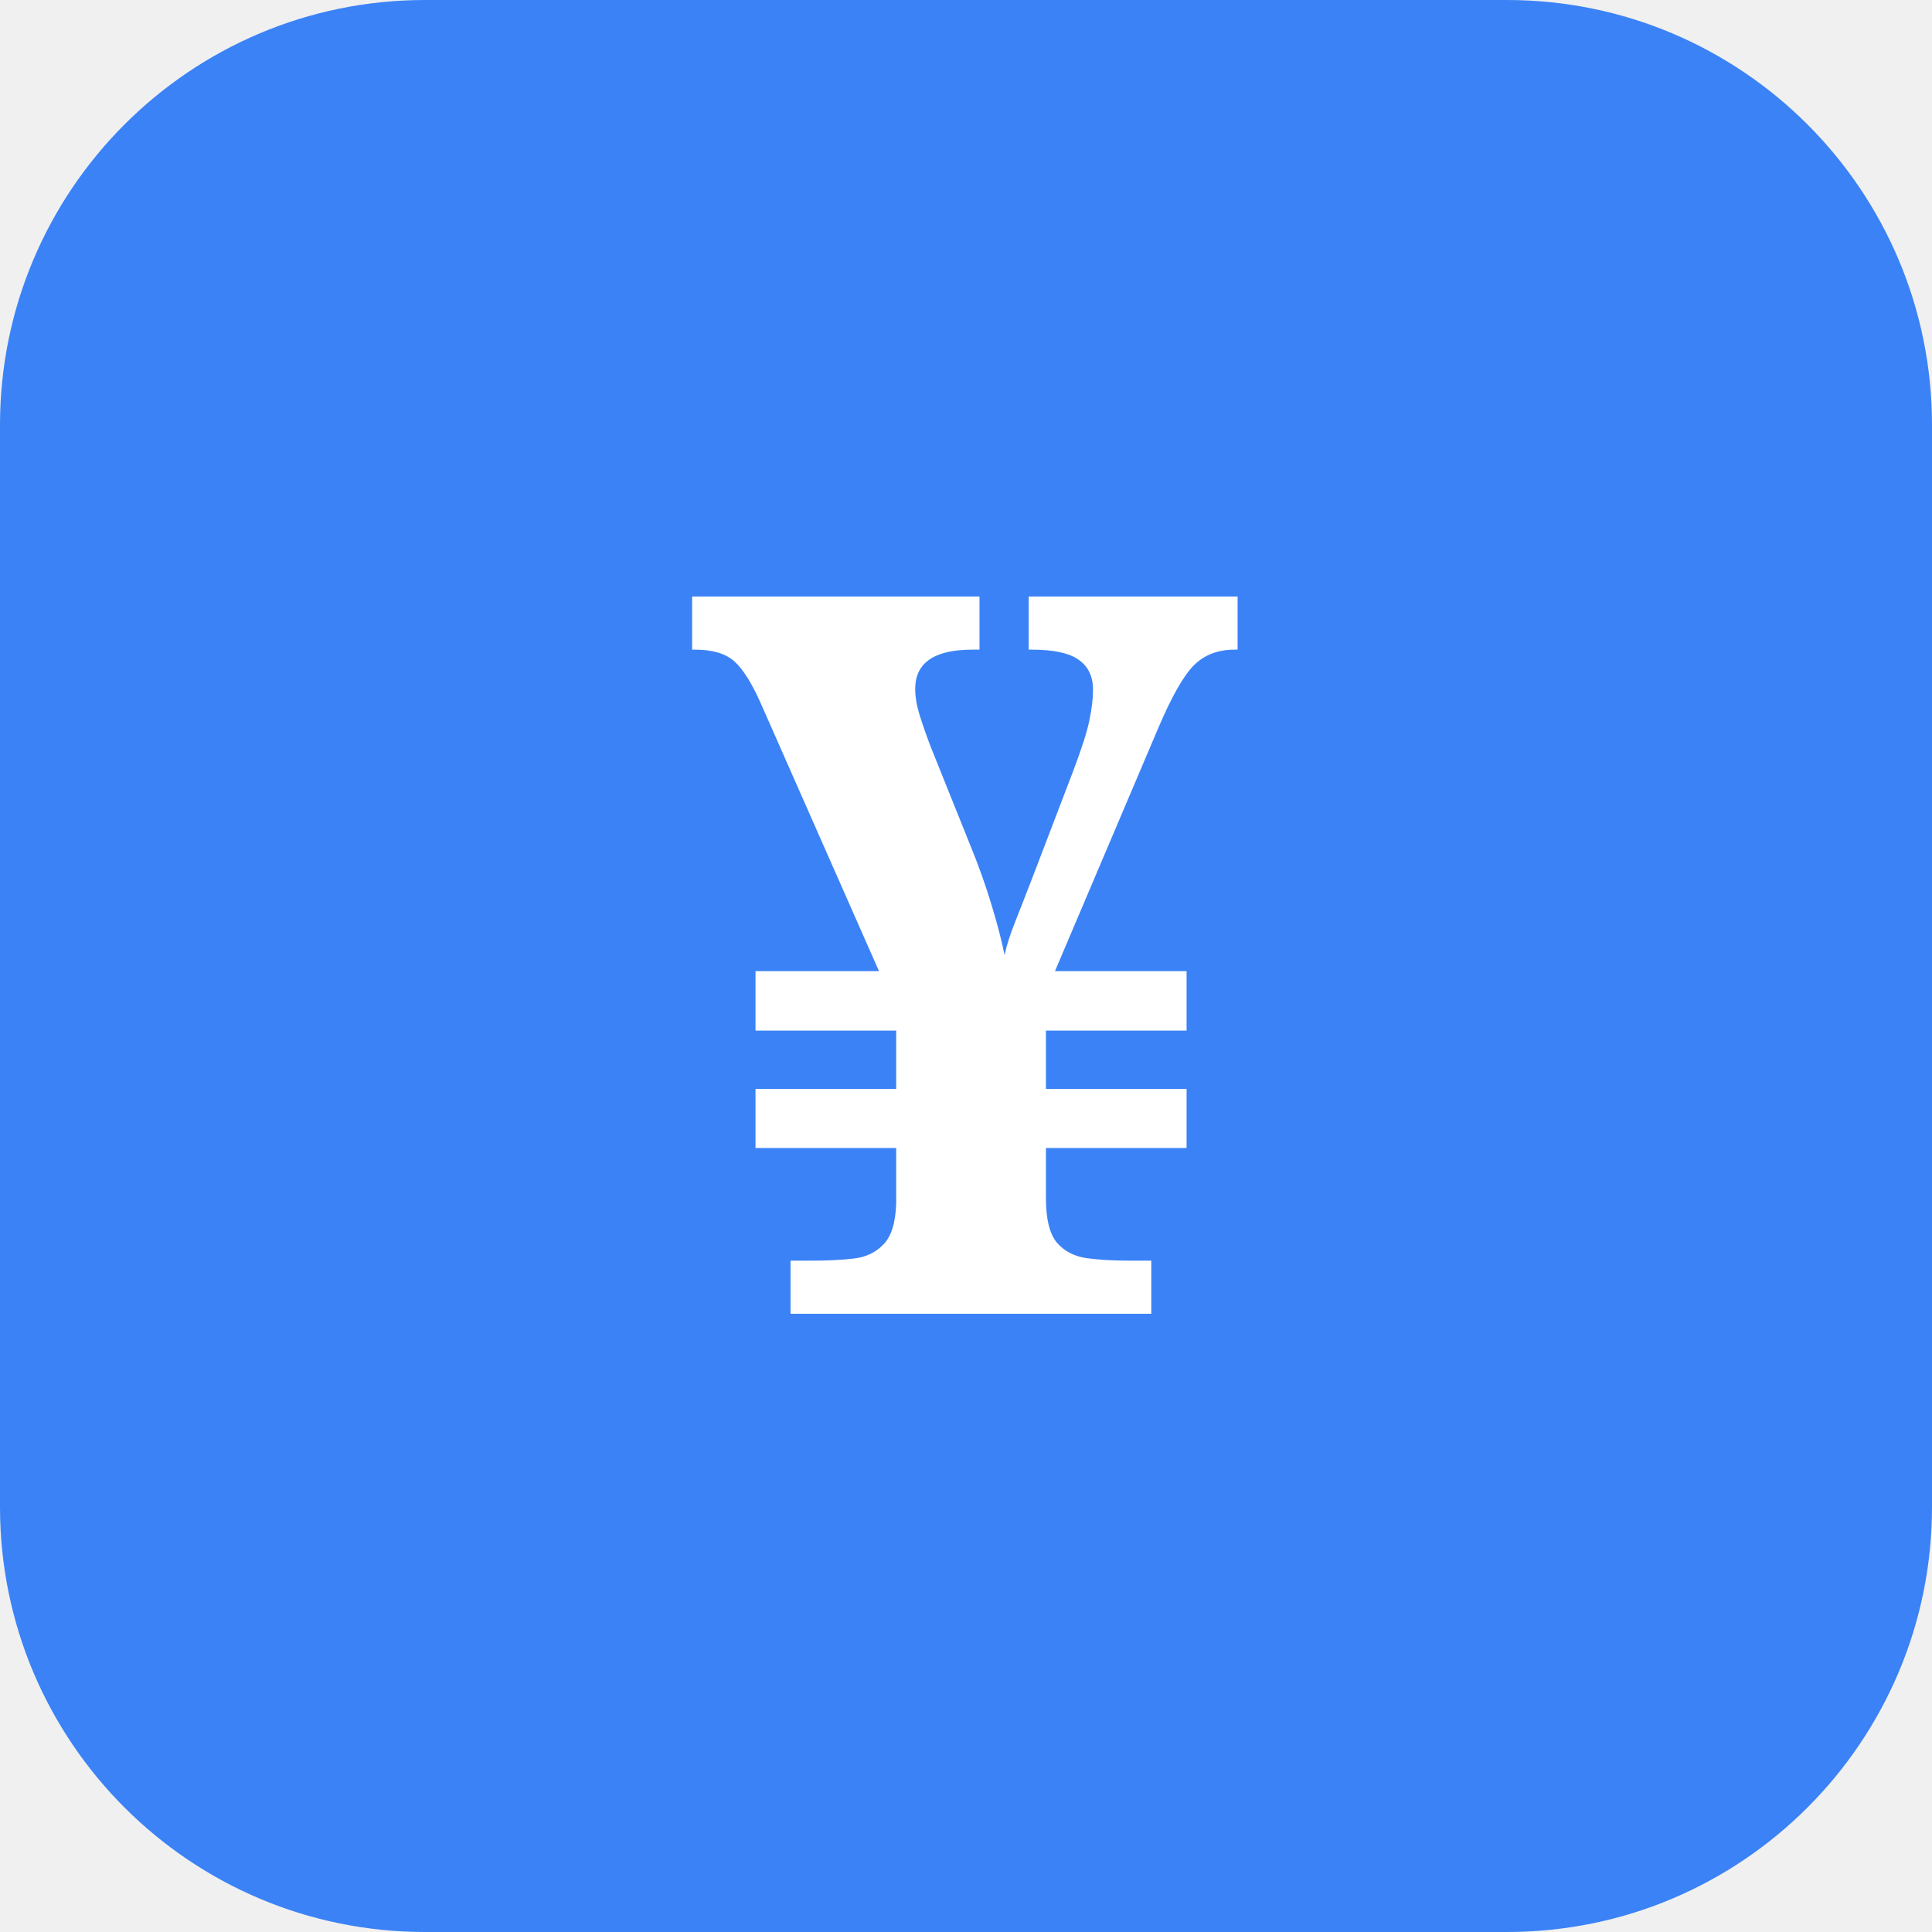
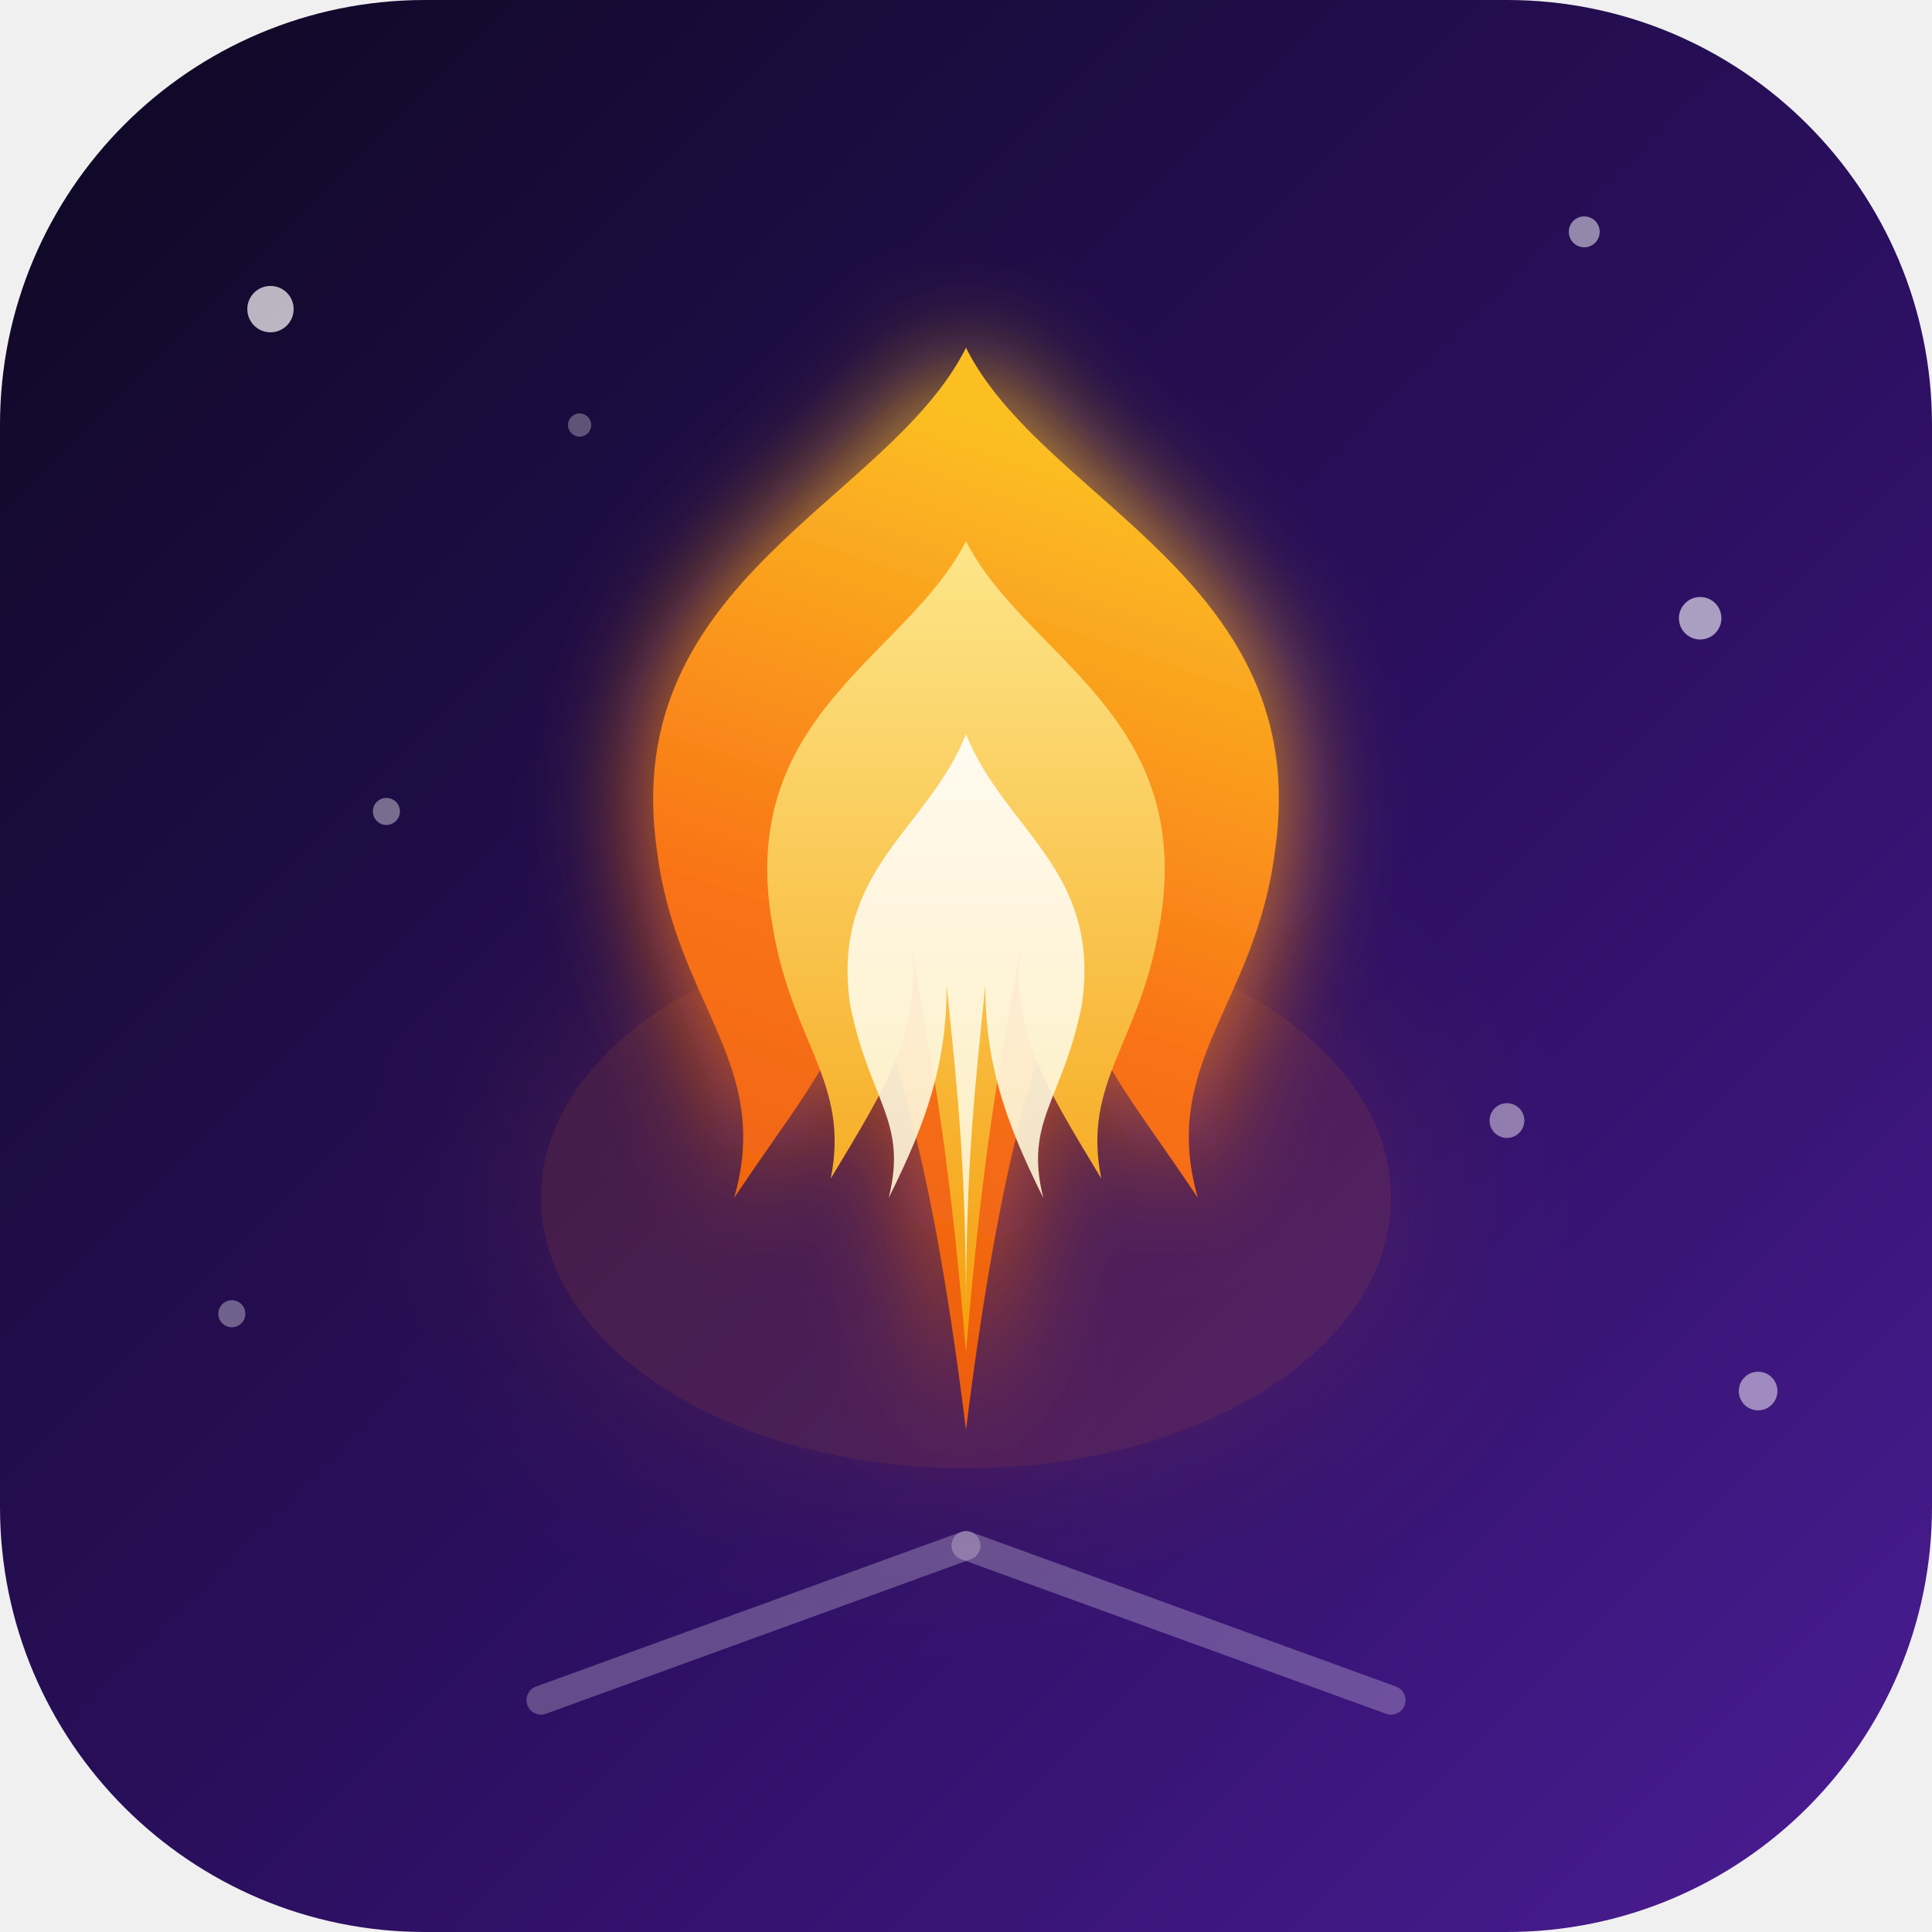
<svg xmlns="http://www.w3.org/2000/svg" viewBox="0 0 100 100">
-   <rect width="100" height="100" rx="22" fill="#3b82f6" />
-   <text x="50" y="68" font-size="52" text-anchor="middle" fill="white" font-family="serif" font-weight="bold">¥</text>
+   <defs>
+     <linearGradient id="bg" x1="0%" y1="0%" x2="100%" y2="100%">
+       <stop offset="0%" stop-color="#0d0821" />
+       <stop offset="60%" stop-color="#2e1065" />
+       <stop offset="100%" stop-color="#4c1d95" />
+     </linearGradient>
+     <linearGradient id="flameOuter" x1="0%" y1="100%" x2="20%" y2="0%">
+       <stop offset="0%" stop-color="#ea580c" />
+       <stop offset="50%" stop-color="#f97316" />
+       <stop offset="100%" stop-color="#fbbf24" />
+     </linearGradient>
+     <linearGradient id="flameMid" x1="0%" y1="100%" x2="0%" y2="0%">
+       <stop offset="0%" stop-color="#f59e0b" />
+       <stop offset="100%" stop-color="#fde68a" />
+     </linearGradient>
+     <linearGradient id="flameCore" x1="0%" y1="100%" x2="0%" y2="0%">
+       <stop offset="0%" stop-color="#fef3c7" />
+       <stop offset="100%" stop-color="#ffffff" />
+     </linearGradient>
+     <filter id="glow" x="-30%" y="-30%" width="160%" height="160%">
+       <feGaussianBlur stdDeviation="3" result="blur" />
+       <feMerge>
+         <feMergeNode in="blur" />
+         <feMergeNode in="SourceGraphic" />
+       </feMerge>
+     </filter>
+     <filter id="softGlow" x="-50%" y="-50%" width="200%" height="200%">
+       <feGaussianBlur stdDeviation="5" result="blur" />
+       <feMerge>
+         <feMergeNode in="blur" />
+         <feMergeNode in="SourceGraphic" />
+       </feMerge>
+     </filter>
+   </defs>
+   <rect width="100" height="100" rx="22" fill="url(#bg)" />
+   <circle cx="14" cy="16" r="1.2" fill="white" opacity="0.7" />
+   <circle cx="82" cy="12" r="0.8" fill="white" opacity="0.5" />
+   <circle cx="88" cy="32" r="1.1" fill="white" opacity="0.6" />
+   <circle cx="20" cy="42" r="0.7" fill="white" opacity="0.4" />
+   <circle cx="78" cy="58" r="0.9" fill="white" opacity="0.45" />
+   <circle cx="12" cy="68" r="0.7" fill="white" opacity="0.35" />
+   <circle cx="91" cy="72" r="1" fill="white" opacity="0.5" />
+   <circle cx="30" cy="22" r="0.6" fill="white" opacity="0.3" />
+   <ellipse cx="50" cy="62" rx="22" ry="14" fill="#f97316" opacity="0.15" filter="url(#softGlow)" />
+   <path d="M50 18     C54 26, 68 30, 66 44     C65 52, 60 55, 62 62     C58 56, 55 53, 56 48     C54 54, 52 58, 50 74     C48 58, 46 54, 44 48     C45 53, 42 56, 38 62     C40 55, 35 52, 34 44     C32 30, 46 26, 50 18Z" fill="url(#flameOuter)" filter="url(#glow)" />
+   <path d="M50 28     C53 34, 62 37, 60 48     C59 54, 56 56, 57 61     C54 56, 52 53, 53 48     C52 54, 51 58, 50 70     C49 58, 48 54, 47 48     C48 53, 46 56, 43 61     C44 56, 41 54, 40 48     C38 37, 47 34, 50 28Z" fill="url(#flameMid)" />
+   <path d="M50 38     C52 43, 57 45, 56 52     C55 57, 53 58, 54 62     C52 58, 51 55, 51 51     C50.5 56, 50 60, 50 68     C50 60, 49.5 56, 49 51     C49 55, 48 58, 46 62     C47 58, 45 57, 44 52     C43 45, 48 43, 50 38Z" fill="url(#flameCore)" opacity="0.9" />
+   <line x1="28" y1="88" x2="50" y2="80" stroke="white" stroke-width="1.5" stroke-linecap="round" opacity="0.25" />
+   <line x1="72" y1="88" x2="50" y2="80" stroke="white" stroke-width="1.5" stroke-linecap="round" opacity="0.25" />
</svg>
